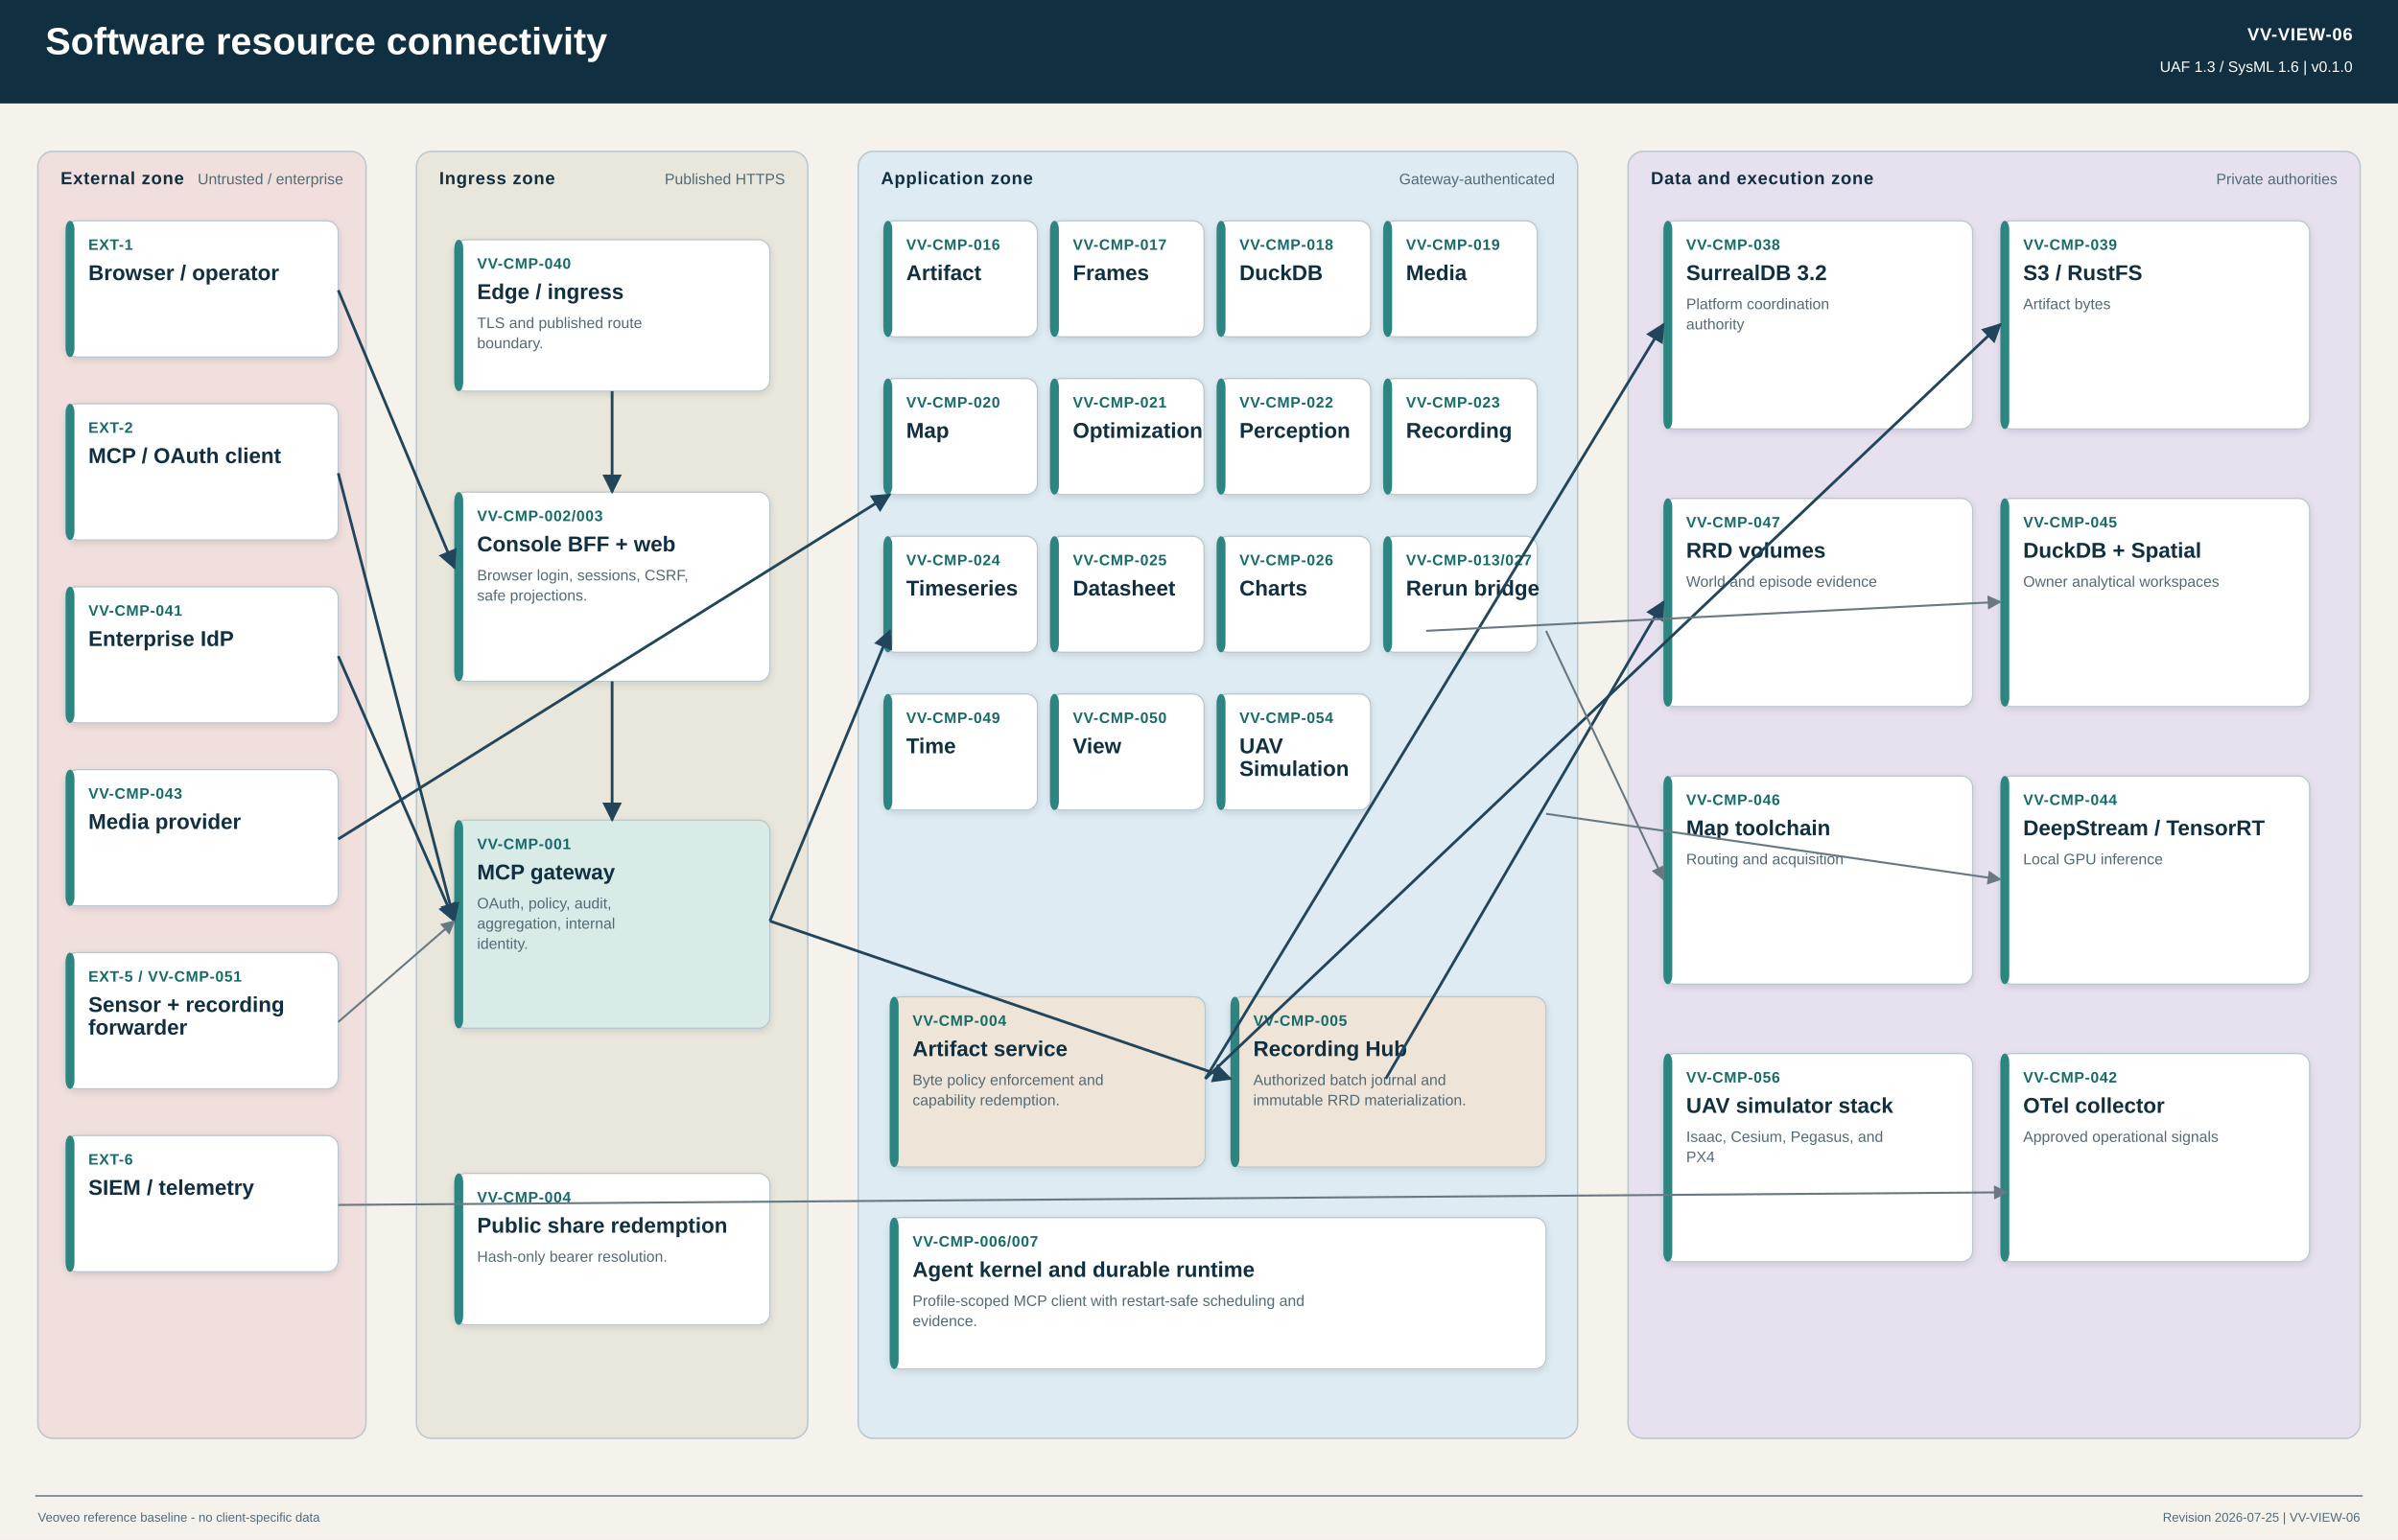
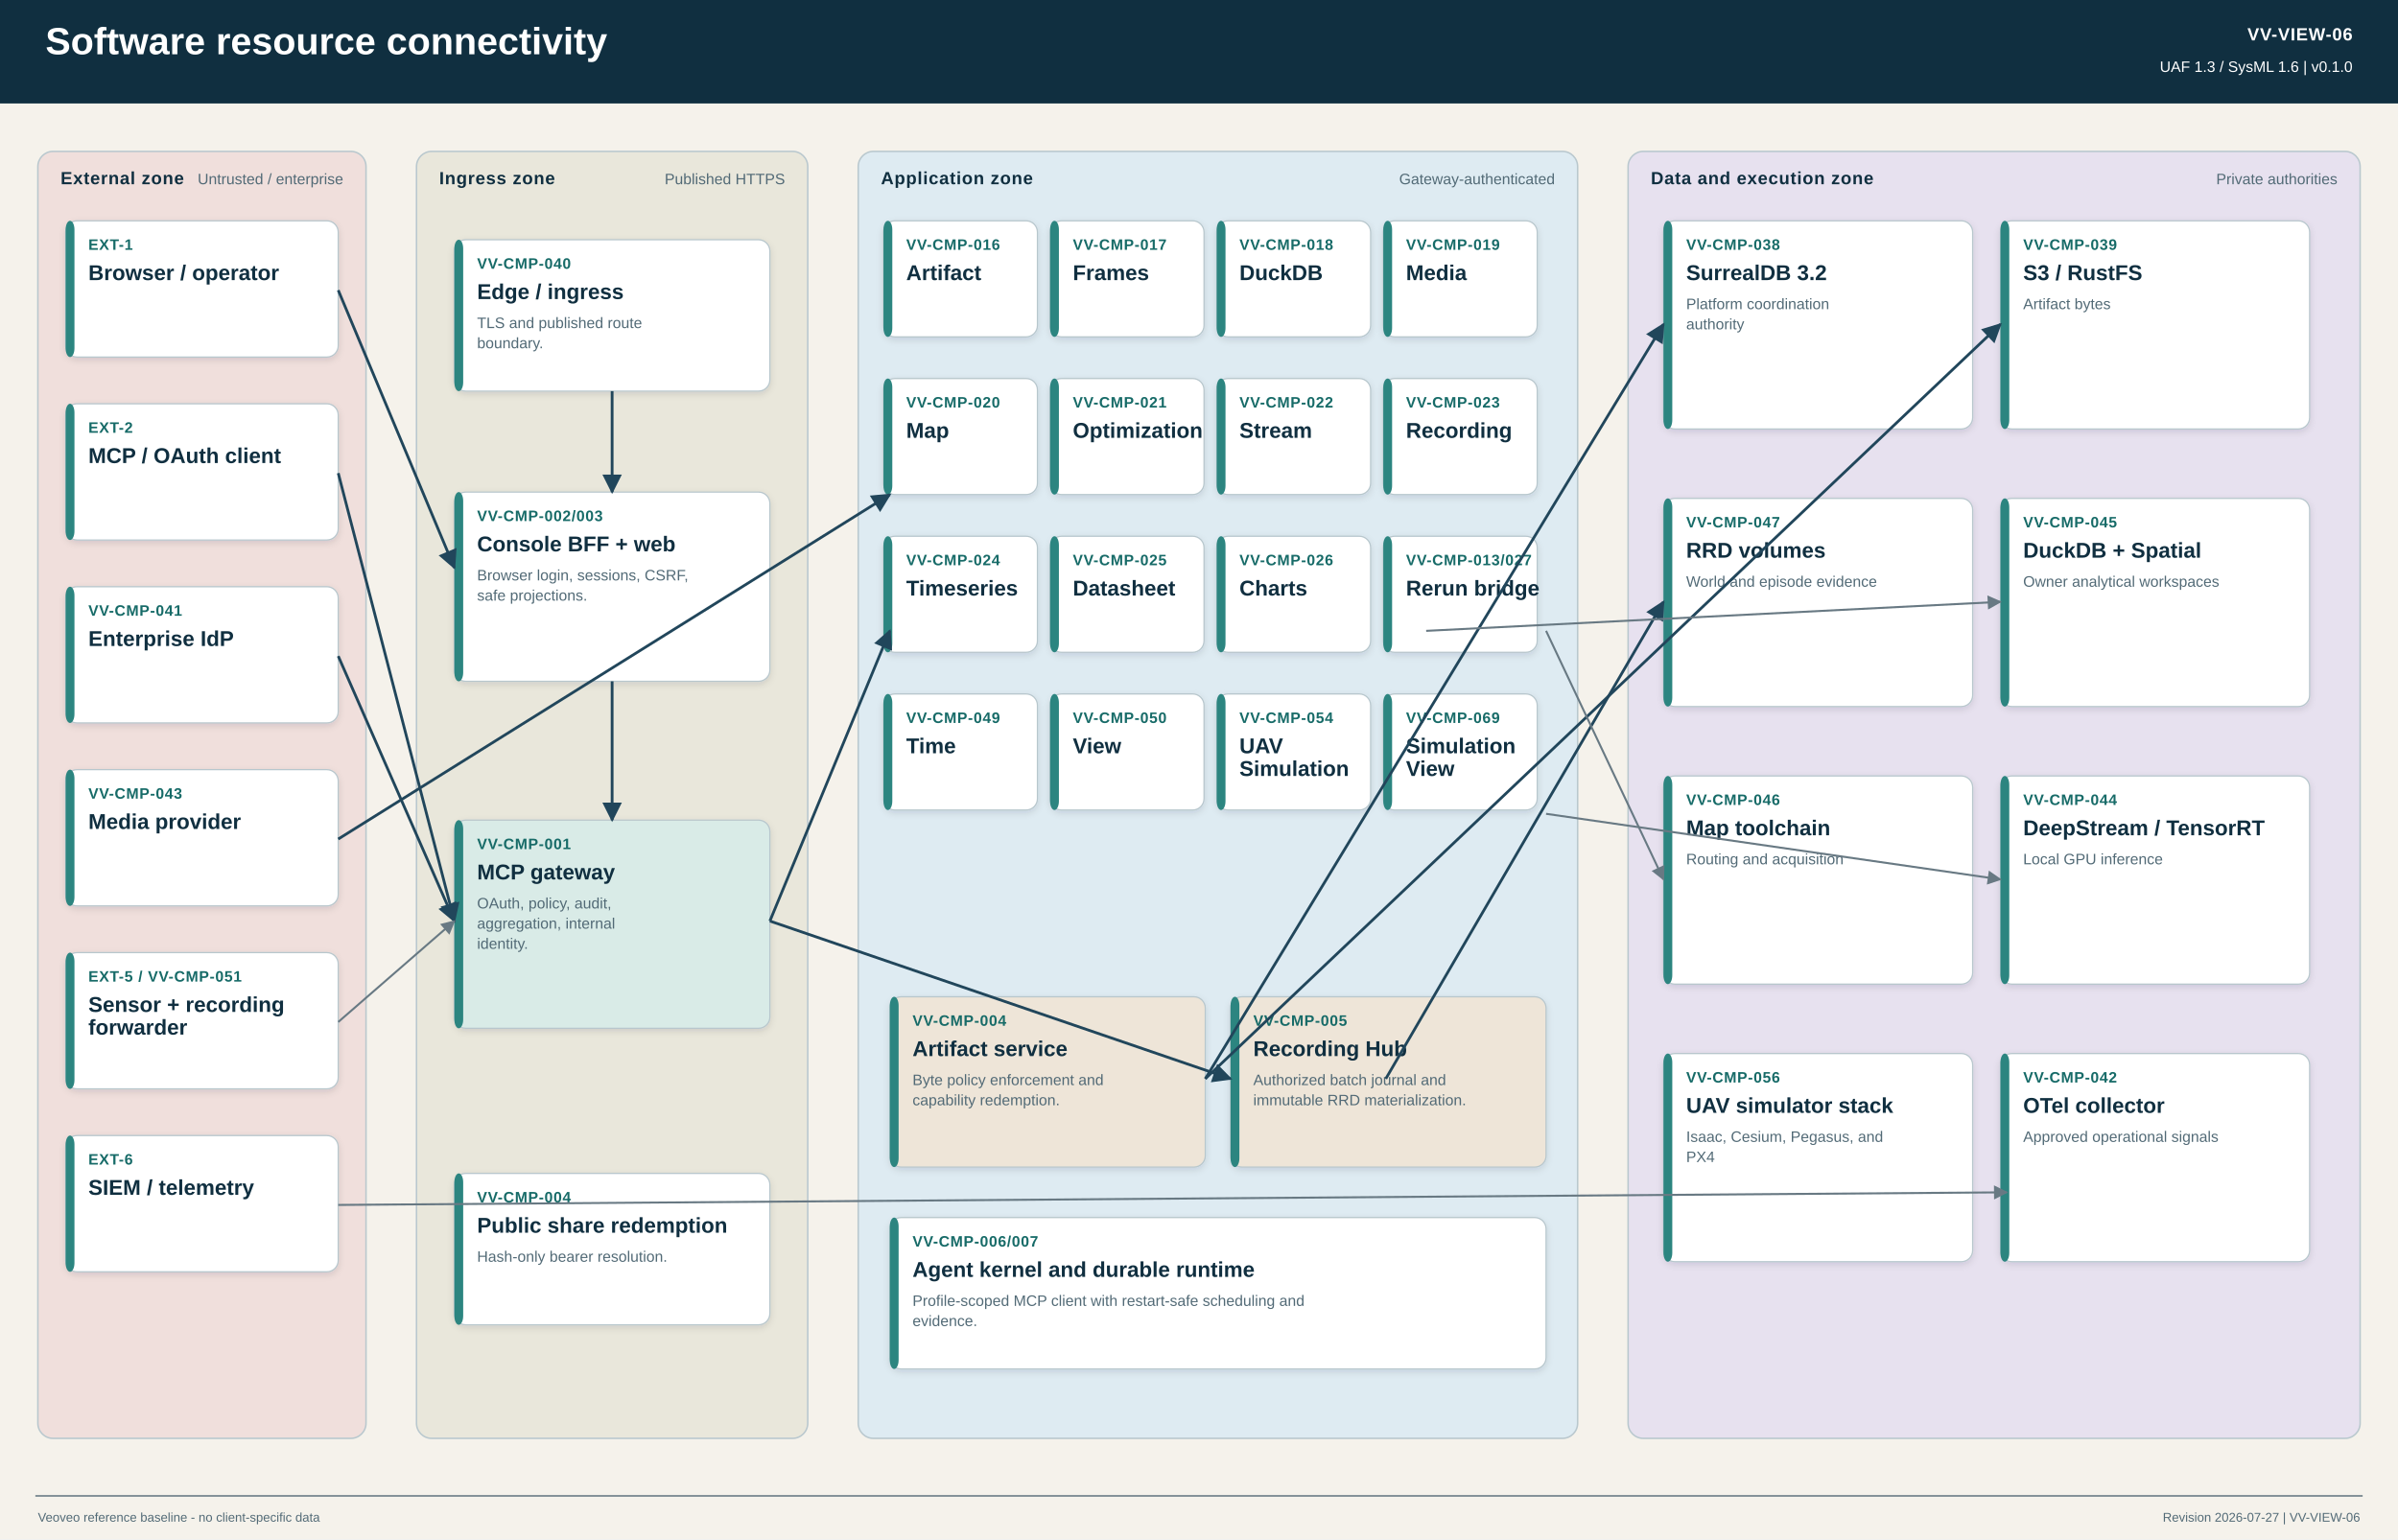
<svg xmlns="http://www.w3.org/2000/svg" viewBox="0 0 1900 1220" width="1900" height="1220" role="img" aria-labelledby="title desc">
  <defs>
    <marker id="arrow" viewBox="0 0 10 10" refX="9" refY="5" markerWidth="7" markerHeight="7" orient="auto-start-reverse">
      <path d="M 0 0 L 10 5 L 0 10 z" fill="#21465b" />
    </marker>
    <marker id="arrow-muted" viewBox="0 0 10 10" refX="9" refY="5" markerWidth="7" markerHeight="7" orient="auto-start-reverse">
      <path d="M 0 0 L 10 5 L 0 10 z" fill="#687983" />
    </marker>
    <filter id="shadow" x="-10%" y="-10%" width="120%" height="130%">
      <feDropShadow dx="0" dy="2" stdDeviation="3" flood-color="#0b2534" flood-opacity="0.12" />
    </filter>
  </defs>
  <style>
.title{font:700 30px Arial,Helvetica,sans-serif;fill:#102f40}.subtitle{font:400 15px Arial,Helvetica,sans-serif;fill:#4d626d}.label{font:700 14px Arial,Helvetica,sans-serif;fill:#102f40;letter-spacing:.04em}.node-title{font:700 17px Arial,Helvetica,sans-serif;fill:#102f40}.node-id{font:700 12px Arial,Helvetica,sans-serif;fill:#176b68;letter-spacing:.04em}.body{font:400 14px Arial,Helvetica,sans-serif;fill:#2d4653}.small{font:400 12px Arial,Helvetica,sans-serif;fill:#526a76}.tiny{font:400 10px Arial,Helvetica,sans-serif;fill:#526a76}.inverse{fill:#ffffff}.edge{stroke:#21465b;stroke-width:2.2;fill:none;marker-end:url(#arrow)}.edge-muted{stroke:#687983;stroke-width:1.6;fill:none;marker-end:url(#arrow-muted)}.edge-dash{stroke:#687983;stroke-width:1.5;stroke-dasharray:7 6;fill:none;marker-end:url(#arrow-muted)}
</style>
  <rect x="0" y="0" width="1900" height="1220" rx="0" fill="#f5f2eb" stroke="none" stroke-width="1" opacity="1" />
  <rect x="0" y="0" width="1900" height="82" rx="0" fill="#102f40" stroke="none" stroke-width="1" opacity="1" />
  <text x="36" y="43" class="title inverse" text-anchor="start">Software resource connectivity</text>
  <text x="1864" y="32" class="label inverse" text-anchor="end">VV-VIEW-06</text>
  <text x="1864" y="57" class="small inverse" text-anchor="end">UAF 1.3 / SysML 1.6 | v0.1.0</text>
  <rect x="30" y="120" width="260" height="1020" rx="12" fill="#f0dfdc" stroke="#b9c8ce" stroke-width="1.2" opacity="1" />
  <text x="48" y="146" class="label" text-anchor="start">External zone</text>
  <text x="272" y="146" class="small" text-anchor="end">Untrusted / enterprise</text>
  <rect x="52" y="175" width="216" height="108" rx="9" fill="#ffffff" stroke="#b8c7cd" stroke-width="1" opacity="1" filter="url(#shadow)" />
  <rect x="52" y="175" width="7" height="108" rx="7" fill="#2c8580" stroke="none" stroke-width="1" opacity="1" />
  <text x="70" y="198" class="node-id" text-anchor="start">EXT-1</text>
  <text x="70" y="222" class="node-title" text-anchor="start">
    <tspan x="70" dy="0">Browser / operator</tspan>
  </text>
  <rect x="52" y="320" width="216" height="108" rx="9" fill="#ffffff" stroke="#b8c7cd" stroke-width="1" opacity="1" filter="url(#shadow)" />
  <rect x="52" y="320" width="7" height="108" rx="7" fill="#2c8580" stroke="none" stroke-width="1" opacity="1" />
  <text x="70" y="343" class="node-id" text-anchor="start">EXT-2</text>
  <text x="70" y="367" class="node-title" text-anchor="start">
    <tspan x="70" dy="0">MCP / OAuth client</tspan>
  </text>
  <rect x="52" y="465" width="216" height="108" rx="9" fill="#ffffff" stroke="#b8c7cd" stroke-width="1" opacity="1" filter="url(#shadow)" />
  <rect x="52" y="465" width="7" height="108" rx="7" fill="#2c8580" stroke="none" stroke-width="1" opacity="1" />
  <text x="70" y="488" class="node-id" text-anchor="start">VV-CMP-041</text>
  <text x="70" y="512" class="node-title" text-anchor="start">
    <tspan x="70" dy="0">Enterprise IdP</tspan>
  </text>
  <rect x="52" y="610" width="216" height="108" rx="9" fill="#ffffff" stroke="#b8c7cd" stroke-width="1" opacity="1" filter="url(#shadow)" />
  <rect x="52" y="610" width="7" height="108" rx="7" fill="#2c8580" stroke="none" stroke-width="1" opacity="1" />
  <text x="70" y="633" class="node-id" text-anchor="start">VV-CMP-043</text>
  <text x="70" y="657" class="node-title" text-anchor="start">
    <tspan x="70" dy="0">Media provider</tspan>
  </text>
  <rect x="52" y="755" width="216" height="108" rx="9" fill="#ffffff" stroke="#b8c7cd" stroke-width="1" opacity="1" filter="url(#shadow)" />
  <rect x="52" y="755" width="7" height="108" rx="7" fill="#2c8580" stroke="none" stroke-width="1" opacity="1" />
  <text x="70" y="778" class="node-id" text-anchor="start">EXT-5 / VV-CMP-051</text>
  <text x="70" y="802" class="node-title" text-anchor="start">
    <tspan x="70" dy="0">Sensor + recording</tspan>
    <tspan x="70" dy="18">forwarder</tspan>
  </text>
  <rect x="52" y="900" width="216" height="108" rx="9" fill="#ffffff" stroke="#b8c7cd" stroke-width="1" opacity="1" filter="url(#shadow)" />
  <rect x="52" y="900" width="7" height="108" rx="7" fill="#2c8580" stroke="none" stroke-width="1" opacity="1" />
  <text x="70" y="923" class="node-id" text-anchor="start">EXT-6</text>
  <text x="70" y="947" class="node-title" text-anchor="start">
    <tspan x="70" dy="0">SIEM / telemetry</tspan>
  </text>
  <rect x="330" y="120" width="310" height="1020" rx="12" fill="#e9e7db" stroke="#b9c8ce" stroke-width="1.2" opacity="1" />
  <text x="348" y="146" class="label" text-anchor="start">Ingress zone</text>
  <text x="622" y="146" class="small" text-anchor="end">Published HTTPS</text>
  <rect x="360" y="190" width="250" height="120" rx="9" fill="#ffffff" stroke="#b8c7cd" stroke-width="1" opacity="1" filter="url(#shadow)" />
  <rect x="360" y="190" width="7" height="120" rx="7" fill="#2c8580" stroke="none" stroke-width="1" opacity="1" />
  <text x="378" y="213" class="node-id" text-anchor="start">VV-CMP-040</text>
  <text x="378" y="237" class="node-title" text-anchor="start">
    <tspan x="378" dy="0">Edge / ingress</tspan>
  </text>
  <text x="378" y="260" class="small" text-anchor="start">
    <tspan x="378" dy="0">TLS and published route</tspan>
    <tspan x="378" dy="16">boundary.</tspan>
  </text>
  <rect x="360" y="390" width="250" height="150" rx="9" fill="#ffffff" stroke="#b8c7cd" stroke-width="1" opacity="1" filter="url(#shadow)" />
  <rect x="360" y="390" width="7" height="150" rx="7" fill="#2c8580" stroke="none" stroke-width="1" opacity="1" />
  <text x="378" y="413" class="node-id" text-anchor="start">VV-CMP-002/003</text>
  <text x="378" y="437" class="node-title" text-anchor="start">
    <tspan x="378" dy="0">Console BFF + web</tspan>
  </text>
  <text x="378" y="460" class="small" text-anchor="start">
    <tspan x="378" dy="0">Browser login, sessions, CSRF,</tspan>
    <tspan x="378" dy="16">safe projections.</tspan>
  </text>
  <rect x="360" y="650" width="250" height="165" rx="9" fill="#d9ebe7" stroke="#b8c7cd" stroke-width="1" opacity="1" filter="url(#shadow)" />
  <rect x="360" y="650" width="7" height="165" rx="7" fill="#2c8580" stroke="none" stroke-width="1" opacity="1" />
  <text x="378" y="673" class="node-id" text-anchor="start">VV-CMP-001</text>
  <text x="378" y="697" class="node-title" text-anchor="start">
    <tspan x="378" dy="0">MCP gateway</tspan>
  </text>
  <text x="378" y="720" class="small" text-anchor="start">
    <tspan x="378" dy="0">OAuth, policy, audit,</tspan>
    <tspan x="378" dy="16">aggregation, internal</tspan>
    <tspan x="378" dy="16">identity.</tspan>
  </text>
  <rect x="360" y="930" width="250" height="120" rx="9" fill="#ffffff" stroke="#b8c7cd" stroke-width="1" opacity="1" filter="url(#shadow)" />
  <rect x="360" y="930" width="7" height="120" rx="7" fill="#2c8580" stroke="none" stroke-width="1" opacity="1" />
  <text x="378" y="953" class="node-id" text-anchor="start">VV-CMP-004</text>
  <text x="378" y="977" class="node-title" text-anchor="start">
    <tspan x="378" dy="0">Public share redemption</tspan>
  </text>
  <text x="378" y="1000" class="small" text-anchor="start">
    <tspan x="378" dy="0">Hash-only bearer resolution.</tspan>
  </text>
  <rect x="680" y="120" width="570" height="1020" rx="12" fill="#deebf2" stroke="#b9c8ce" stroke-width="1.2" opacity="1" />
  <text x="698" y="146" class="label" text-anchor="start">Application zone</text>
  <text x="1232" y="146" class="small" text-anchor="end">Gateway-authenticated</text>
  <rect x="700" y="175" width="122" height="92" rx="9" fill="#ffffff" stroke="#b8c7cd" stroke-width="1" opacity="1" filter="url(#shadow)" />
  <rect x="700" y="175" width="7" height="92" rx="7" fill="#2c8580" stroke="none" stroke-width="1" opacity="1" />
  <text x="718" y="198" class="node-id" text-anchor="start">VV-CMP-016</text>
  <text x="718" y="222" class="node-title" text-anchor="start">
    <tspan x="718" dy="0">Artifact</tspan>
  </text>
  <rect x="832" y="175" width="122" height="92" rx="9" fill="#ffffff" stroke="#b8c7cd" stroke-width="1" opacity="1" filter="url(#shadow)" />
  <rect x="832" y="175" width="7" height="92" rx="7" fill="#2c8580" stroke="none" stroke-width="1" opacity="1" />
  <text x="850" y="198" class="node-id" text-anchor="start">VV-CMP-017</text>
  <text x="850" y="222" class="node-title" text-anchor="start">
    <tspan x="850" dy="0">Frames</tspan>
  </text>
  <rect x="964" y="175" width="122" height="92" rx="9" fill="#ffffff" stroke="#b8c7cd" stroke-width="1" opacity="1" filter="url(#shadow)" />
  <rect x="964" y="175" width="7" height="92" rx="7" fill="#2c8580" stroke="none" stroke-width="1" opacity="1" />
  <text x="982" y="198" class="node-id" text-anchor="start">VV-CMP-018</text>
  <text x="982" y="222" class="node-title" text-anchor="start">
    <tspan x="982" dy="0">DuckDB</tspan>
  </text>
  <rect x="1096" y="175" width="122" height="92" rx="9" fill="#ffffff" stroke="#b8c7cd" stroke-width="1" opacity="1" filter="url(#shadow)" />
  <rect x="1096" y="175" width="7" height="92" rx="7" fill="#2c8580" stroke="none" stroke-width="1" opacity="1" />
  <text x="1114" y="198" class="node-id" text-anchor="start">VV-CMP-019</text>
  <text x="1114" y="222" class="node-title" text-anchor="start">
    <tspan x="1114" dy="0">Media</tspan>
  </text>
  <rect x="700" y="300" width="122" height="92" rx="9" fill="#ffffff" stroke="#b8c7cd" stroke-width="1" opacity="1" filter="url(#shadow)" />
  <rect x="700" y="300" width="7" height="92" rx="7" fill="#2c8580" stroke="none" stroke-width="1" opacity="1" />
  <text x="718" y="323" class="node-id" text-anchor="start">VV-CMP-020</text>
  <text x="718" y="347" class="node-title" text-anchor="start">
    <tspan x="718" dy="0">Map</tspan>
  </text>
  <rect x="832" y="300" width="122" height="92" rx="9" fill="#ffffff" stroke="#b8c7cd" stroke-width="1" opacity="1" filter="url(#shadow)" />
  <rect x="832" y="300" width="7" height="92" rx="7" fill="#2c8580" stroke="none" stroke-width="1" opacity="1" />
  <text x="850" y="323" class="node-id" text-anchor="start">VV-CMP-021</text>
  <text x="850" y="347" class="node-title" text-anchor="start">
    <tspan x="850" dy="0">Optimization</tspan>
  </text>
  <rect x="964" y="300" width="122" height="92" rx="9" fill="#ffffff" stroke="#b8c7cd" stroke-width="1" opacity="1" filter="url(#shadow)" />
  <rect x="964" y="300" width="7" height="92" rx="7" fill="#2c8580" stroke="none" stroke-width="1" opacity="1" />
  <text x="982" y="323" class="node-id" text-anchor="start">VV-CMP-022</text>
  <text x="982" y="347" class="node-title" text-anchor="start">
-     <tspan x="982" dy="0">Perception</tspan>
+     <tspan x="982" dy="0">Stream</tspan>
  </text>
  <rect x="1096" y="300" width="122" height="92" rx="9" fill="#ffffff" stroke="#b8c7cd" stroke-width="1" opacity="1" filter="url(#shadow)" />
  <rect x="1096" y="300" width="7" height="92" rx="7" fill="#2c8580" stroke="none" stroke-width="1" opacity="1" />
  <text x="1114" y="323" class="node-id" text-anchor="start">VV-CMP-023</text>
  <text x="1114" y="347" class="node-title" text-anchor="start">
    <tspan x="1114" dy="0">Recording</tspan>
  </text>
  <rect x="700" y="425" width="122" height="92" rx="9" fill="#ffffff" stroke="#b8c7cd" stroke-width="1" opacity="1" filter="url(#shadow)" />
  <rect x="700" y="425" width="7" height="92" rx="7" fill="#2c8580" stroke="none" stroke-width="1" opacity="1" />
  <text x="718" y="448" class="node-id" text-anchor="start">VV-CMP-024</text>
  <text x="718" y="472" class="node-title" text-anchor="start">
    <tspan x="718" dy="0">Timeseries</tspan>
  </text>
  <rect x="832" y="425" width="122" height="92" rx="9" fill="#ffffff" stroke="#b8c7cd" stroke-width="1" opacity="1" filter="url(#shadow)" />
  <rect x="832" y="425" width="7" height="92" rx="7" fill="#2c8580" stroke="none" stroke-width="1" opacity="1" />
  <text x="850" y="448" class="node-id" text-anchor="start">VV-CMP-025</text>
  <text x="850" y="472" class="node-title" text-anchor="start">
    <tspan x="850" dy="0">Datasheet</tspan>
  </text>
  <rect x="964" y="425" width="122" height="92" rx="9" fill="#ffffff" stroke="#b8c7cd" stroke-width="1" opacity="1" filter="url(#shadow)" />
  <rect x="964" y="425" width="7" height="92" rx="7" fill="#2c8580" stroke="none" stroke-width="1" opacity="1" />
  <text x="982" y="448" class="node-id" text-anchor="start">VV-CMP-026</text>
  <text x="982" y="472" class="node-title" text-anchor="start">
    <tspan x="982" dy="0">Charts</tspan>
  </text>
  <rect x="1096" y="425" width="122" height="92" rx="9" fill="#ffffff" stroke="#b8c7cd" stroke-width="1" opacity="1" filter="url(#shadow)" />
  <rect x="1096" y="425" width="7" height="92" rx="7" fill="#2c8580" stroke="none" stroke-width="1" opacity="1" />
  <text x="1114" y="448" class="node-id" text-anchor="start">VV-CMP-013/027</text>
  <text x="1114" y="472" class="node-title" text-anchor="start">
    <tspan x="1114" dy="0">Rerun bridge</tspan>
  </text>
  <rect x="700" y="550" width="122" height="92" rx="9" fill="#ffffff" stroke="#b8c7cd" stroke-width="1" opacity="1" filter="url(#shadow)" />
  <rect x="700" y="550" width="7" height="92" rx="7" fill="#2c8580" stroke="none" stroke-width="1" opacity="1" />
  <text x="718" y="573" class="node-id" text-anchor="start">VV-CMP-049</text>
  <text x="718" y="597" class="node-title" text-anchor="start">
    <tspan x="718" dy="0">Time</tspan>
  </text>
  <rect x="832" y="550" width="122" height="92" rx="9" fill="#ffffff" stroke="#b8c7cd" stroke-width="1" opacity="1" filter="url(#shadow)" />
  <rect x="832" y="550" width="7" height="92" rx="7" fill="#2c8580" stroke="none" stroke-width="1" opacity="1" />
  <text x="850" y="573" class="node-id" text-anchor="start">VV-CMP-050</text>
  <text x="850" y="597" class="node-title" text-anchor="start">
    <tspan x="850" dy="0">View</tspan>
  </text>
  <rect x="964" y="550" width="122" height="92" rx="9" fill="#ffffff" stroke="#b8c7cd" stroke-width="1" opacity="1" filter="url(#shadow)" />
  <rect x="964" y="550" width="7" height="92" rx="7" fill="#2c8580" stroke="none" stroke-width="1" opacity="1" />
  <text x="982" y="573" class="node-id" text-anchor="start">VV-CMP-054</text>
  <text x="982" y="597" class="node-title" text-anchor="start">
    <tspan x="982" dy="0">UAV</tspan>
    <tspan x="982" dy="18">Simulation</tspan>
+   </text>
+   <rect x="1096" y="550" width="122" height="92" rx="9" fill="#ffffff" stroke="#b8c7cd" stroke-width="1" opacity="1" filter="url(#shadow)" />
+   <rect x="1096" y="550" width="7" height="92" rx="7" fill="#2c8580" stroke="none" stroke-width="1" opacity="1" />
+   <text x="1114" y="573" class="node-id" text-anchor="start">VV-CMP-069</text>
+   <text x="1114" y="597" class="node-title" text-anchor="start">
+     <tspan x="1114" dy="0">Simulation</tspan>
+     <tspan x="1114" dy="18">View</tspan>
  </text>
  <rect x="705" y="790" width="250" height="135" rx="9" fill="#eee5d8" stroke="#b8c7cd" stroke-width="1" opacity="1" filter="url(#shadow)" />
  <rect x="705" y="790" width="7" height="135" rx="7" fill="#2c8580" stroke="none" stroke-width="1" opacity="1" />
  <text x="723" y="813" class="node-id" text-anchor="start">VV-CMP-004</text>
  <text x="723" y="837" class="node-title" text-anchor="start">
    <tspan x="723" dy="0">Artifact service</tspan>
  </text>
  <text x="723" y="860" class="small" text-anchor="start">
    <tspan x="723" dy="0">Byte policy enforcement and</tspan>
    <tspan x="723" dy="16">capability redemption.</tspan>
  </text>
  <rect x="975" y="790" width="250" height="135" rx="9" fill="#eee5d8" stroke="#b8c7cd" stroke-width="1" opacity="1" filter="url(#shadow)" />
  <rect x="975" y="790" width="7" height="135" rx="7" fill="#2c8580" stroke="none" stroke-width="1" opacity="1" />
  <text x="993" y="813" class="node-id" text-anchor="start">VV-CMP-005</text>
  <text x="993" y="837" class="node-title" text-anchor="start">
    <tspan x="993" dy="0">Recording Hub</tspan>
  </text>
  <text x="993" y="860" class="small" text-anchor="start">
    <tspan x="993" dy="0">Authorized batch journal and</tspan>
    <tspan x="993" dy="16">immutable RRD materialization.</tspan>
  </text>
  <rect x="705" y="965" width="520" height="120" rx="9" fill="#ffffff" stroke="#b8c7cd" stroke-width="1" opacity="1" filter="url(#shadow)" />
  <rect x="705" y="965" width="7" height="120" rx="7" fill="#2c8580" stroke="none" stroke-width="1" opacity="1" />
  <text x="723" y="988" class="node-id" text-anchor="start">VV-CMP-006/007</text>
  <text x="723" y="1012" class="node-title" text-anchor="start">
    <tspan x="723" dy="0">Agent kernel and durable runtime</tspan>
  </text>
  <text x="723" y="1035" class="small" text-anchor="start">
    <tspan x="723" dy="0">Profile-scoped MCP client with restart-safe scheduling and</tspan>
    <tspan x="723" dy="16">evidence.</tspan>
  </text>
  <rect x="1290" y="120" width="580" height="1020" rx="12" fill="#e7e1ef" stroke="#b9c8ce" stroke-width="1.2" opacity="1" />
  <text x="1308" y="146" class="label" text-anchor="start">Data and execution zone</text>
  <text x="1852" y="146" class="small" text-anchor="end">Private authorities</text>
  <rect x="1318" y="175" width="245" height="165" rx="9" fill="#ffffff" stroke="#b8c7cd" stroke-width="1" opacity="1" filter="url(#shadow)" />
  <rect x="1318" y="175" width="7" height="165" rx="7" fill="#2c8580" stroke="none" stroke-width="1" opacity="1" />
  <text x="1336" y="198" class="node-id" text-anchor="start">VV-CMP-038</text>
  <text x="1336" y="222" class="node-title" text-anchor="start">
    <tspan x="1336" dy="0">SurrealDB 3.2</tspan>
  </text>
  <text x="1336" y="245" class="small" text-anchor="start">
    <tspan x="1336" dy="0">Platform coordination</tspan>
    <tspan x="1336" dy="16">authority</tspan>
  </text>
  <rect x="1585" y="175" width="245" height="165" rx="9" fill="#ffffff" stroke="#b8c7cd" stroke-width="1" opacity="1" filter="url(#shadow)" />
  <rect x="1585" y="175" width="7" height="165" rx="7" fill="#2c8580" stroke="none" stroke-width="1" opacity="1" />
  <text x="1603" y="198" class="node-id" text-anchor="start">VV-CMP-039</text>
  <text x="1603" y="222" class="node-title" text-anchor="start">
    <tspan x="1603" dy="0">S3 / RustFS</tspan>
  </text>
  <text x="1603" y="245" class="small" text-anchor="start">
    <tspan x="1603" dy="0">Artifact bytes</tspan>
  </text>
  <rect x="1318" y="395" width="245" height="165" rx="9" fill="#ffffff" stroke="#b8c7cd" stroke-width="1" opacity="1" filter="url(#shadow)" />
  <rect x="1318" y="395" width="7" height="165" rx="7" fill="#2c8580" stroke="none" stroke-width="1" opacity="1" />
  <text x="1336" y="418" class="node-id" text-anchor="start">VV-CMP-047</text>
  <text x="1336" y="442" class="node-title" text-anchor="start">
    <tspan x="1336" dy="0">RRD volumes</tspan>
  </text>
  <text x="1336" y="465" class="small" text-anchor="start">
    <tspan x="1336" dy="0">World and episode evidence</tspan>
  </text>
  <rect x="1585" y="395" width="245" height="165" rx="9" fill="#ffffff" stroke="#b8c7cd" stroke-width="1" opacity="1" filter="url(#shadow)" />
  <rect x="1585" y="395" width="7" height="165" rx="7" fill="#2c8580" stroke="none" stroke-width="1" opacity="1" />
  <text x="1603" y="418" class="node-id" text-anchor="start">VV-CMP-045</text>
  <text x="1603" y="442" class="node-title" text-anchor="start">
    <tspan x="1603" dy="0">DuckDB + Spatial</tspan>
  </text>
  <text x="1603" y="465" class="small" text-anchor="start">
    <tspan x="1603" dy="0">Owner analytical workspaces</tspan>
  </text>
  <rect x="1318" y="615" width="245" height="165" rx="9" fill="#ffffff" stroke="#b8c7cd" stroke-width="1" opacity="1" filter="url(#shadow)" />
  <rect x="1318" y="615" width="7" height="165" rx="7" fill="#2c8580" stroke="none" stroke-width="1" opacity="1" />
  <text x="1336" y="638" class="node-id" text-anchor="start">VV-CMP-046</text>
  <text x="1336" y="662" class="node-title" text-anchor="start">
    <tspan x="1336" dy="0">Map toolchain</tspan>
  </text>
  <text x="1336" y="685" class="small" text-anchor="start">
    <tspan x="1336" dy="0">Routing and acquisition</tspan>
  </text>
  <rect x="1585" y="615" width="245" height="165" rx="9" fill="#ffffff" stroke="#b8c7cd" stroke-width="1" opacity="1" filter="url(#shadow)" />
  <rect x="1585" y="615" width="7" height="165" rx="7" fill="#2c8580" stroke="none" stroke-width="1" opacity="1" />
  <text x="1603" y="638" class="node-id" text-anchor="start">VV-CMP-044</text>
  <text x="1603" y="662" class="node-title" text-anchor="start">
    <tspan x="1603" dy="0">DeepStream / TensorRT</tspan>
  </text>
  <text x="1603" y="685" class="small" text-anchor="start">
    <tspan x="1603" dy="0">Local GPU inference</tspan>
  </text>
  <rect x="1318" y="835" width="245" height="165" rx="9" fill="#ffffff" stroke="#b8c7cd" stroke-width="1" opacity="1" filter="url(#shadow)" />
  <rect x="1318" y="835" width="7" height="165" rx="7" fill="#2c8580" stroke="none" stroke-width="1" opacity="1" />
  <text x="1336" y="858" class="node-id" text-anchor="start">VV-CMP-056</text>
  <text x="1336" y="882" class="node-title" text-anchor="start">
    <tspan x="1336" dy="0">UAV simulator stack</tspan>
  </text>
  <text x="1336" y="905" class="small" text-anchor="start">
    <tspan x="1336" dy="0">Isaac, Cesium, Pegasus, and</tspan>
    <tspan x="1336" dy="16">PX4</tspan>
  </text>
  <rect x="1585" y="835" width="245" height="165" rx="9" fill="#ffffff" stroke="#b8c7cd" stroke-width="1" opacity="1" filter="url(#shadow)" />
  <rect x="1585" y="835" width="7" height="165" rx="7" fill="#2c8580" stroke="none" stroke-width="1" opacity="1" />
  <text x="1603" y="858" class="node-id" text-anchor="start">VV-CMP-042</text>
  <text x="1603" y="882" class="node-title" text-anchor="start">
    <tspan x="1603" dy="0">OTel collector</tspan>
  </text>
  <text x="1603" y="905" class="small" text-anchor="start">
    <tspan x="1603" dy="0">Approved operational signals</tspan>
  </text>
  <path d="M 268 230 L 360 450" class="edge" />
  <path d="M 268 375 L 360 730" class="edge" />
  <path d="M 268 520 L 360 730" class="edge" />
  <path d="M 268 665 L 705 392" class="edge" />
  <path d="M 268 810 L 360 730" class="edge-muted" />
  <path d="M 268 955 L 1590 945" class="edge-muted" />
  <path d="M 485 310 L 485 390" class="edge" />
  <path d="M 485 540 L 485 650" class="edge" />
  <path d="M 610 730 L 705 500" class="edge" />
  <path d="M 610 730 L 975 855" class="edge" />
  <path d="M 955 855 L 1318 257" class="edge" />
  <path d="M 955 855 L 1585 257" class="edge" />
  <path d="M 1098 855 L 1318 477" class="edge" />
  <path d="M 1225 500 L 1318 697" class="edge-muted" />
  <path d="M 1225 645 L 1585 697" class="edge-muted" />
  <path d="M 1130 500 L 1585 477" class="edge-muted" />
  <rect x="28" y="1185" width="1844" height="1.2" rx="0" fill="#687983" stroke="none" stroke-width="1" opacity="1" />
  <text x="30" y="1206" class="tiny" text-anchor="start">Veoveo reference baseline - no client-specific data</text>
-   <text x="1870" y="1206" class="tiny" text-anchor="end">Revision 2026-07-25 | VV-VIEW-06</text>
+   <text x="1870" y="1206" class="tiny" text-anchor="end">Revision 2026-07-27 | VV-VIEW-06</text>
</svg>
